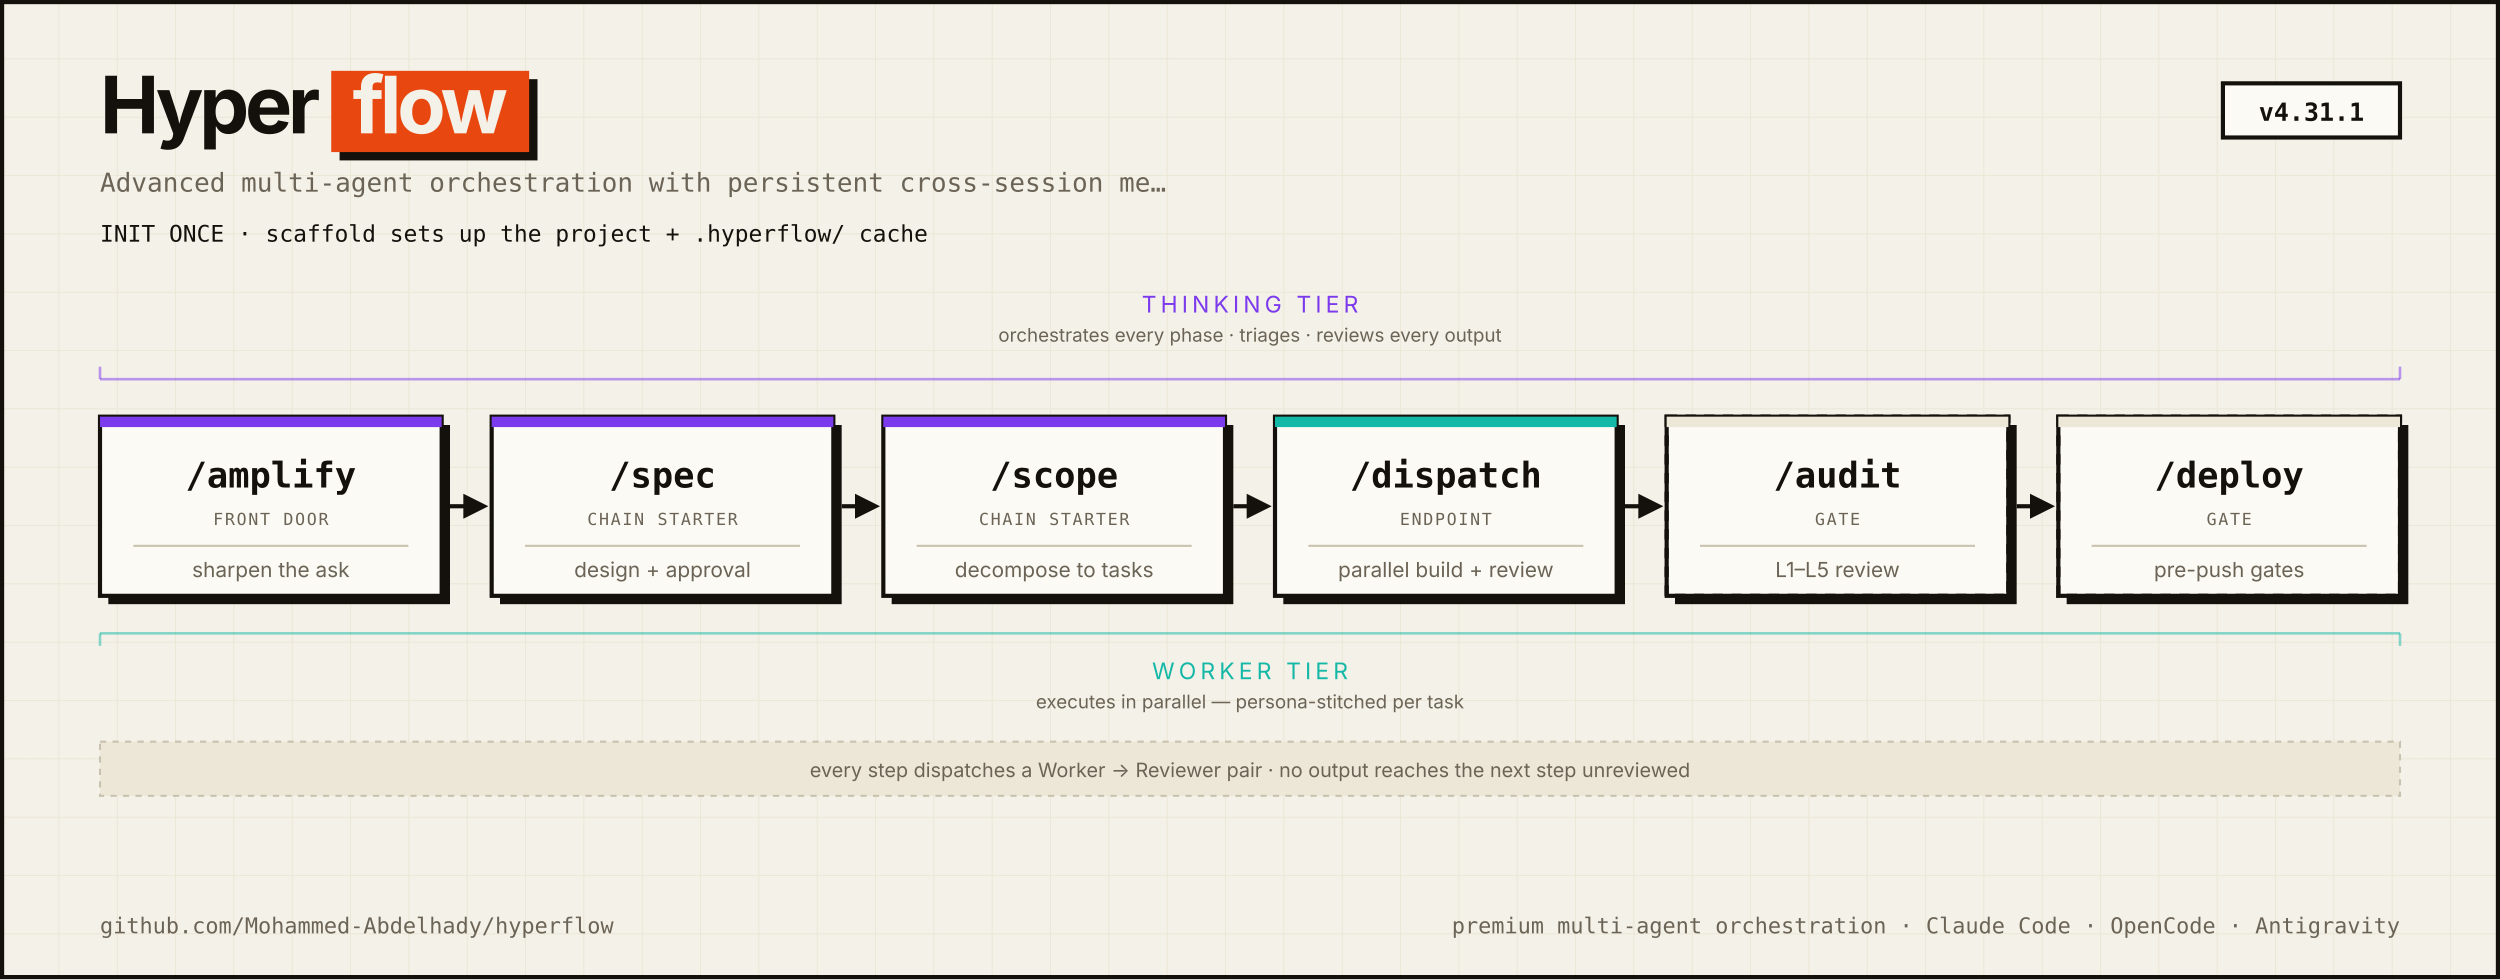
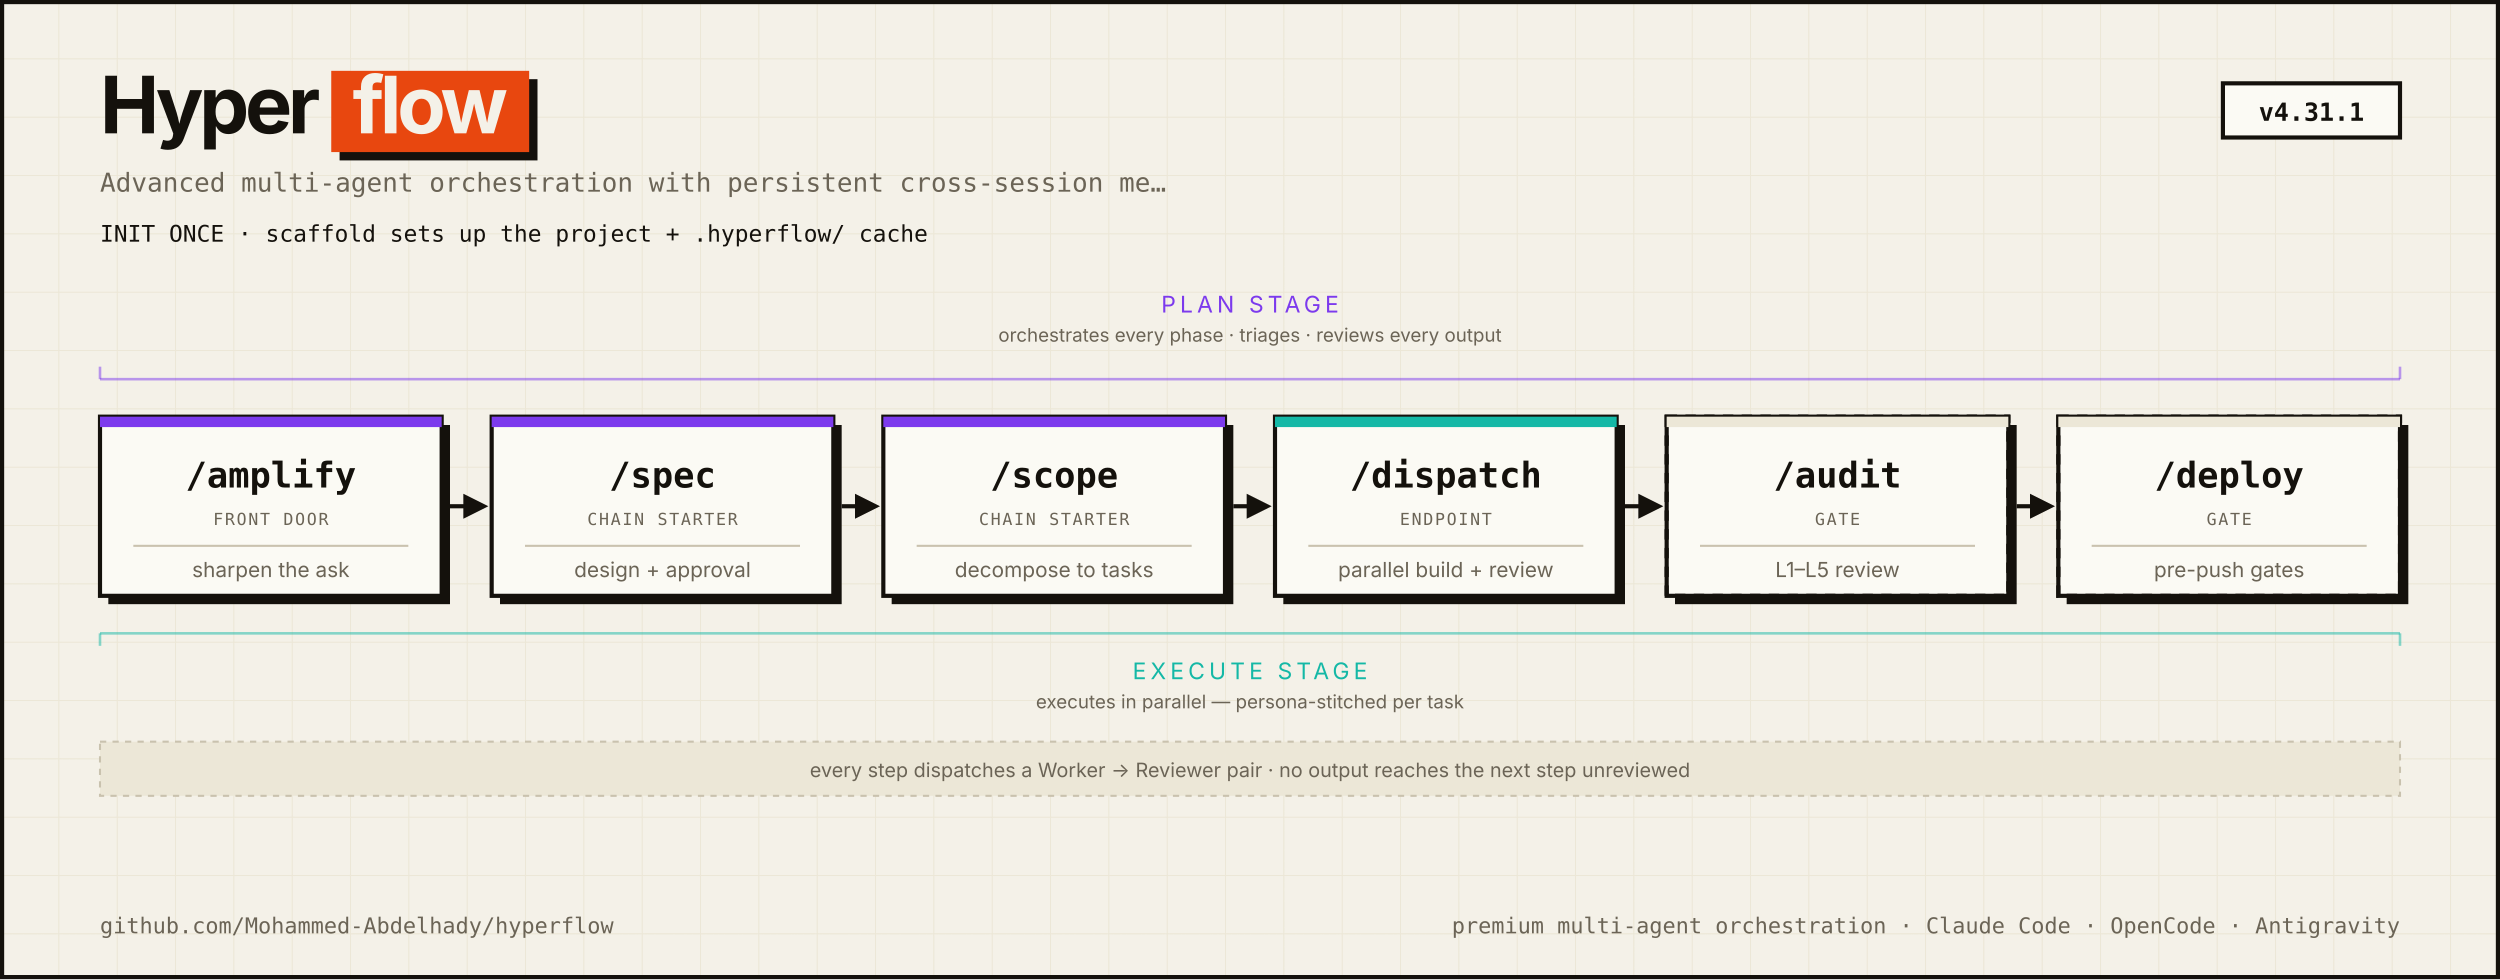
<svg xmlns="http://www.w3.org/2000/svg" viewBox="0 0 1200 470" width="1200" height="470" role="img" aria-labelledby="t d" font-family="'Space Grotesk', ui-sans-serif, -apple-system, BlinkMacSystemFont, system-ui, sans-serif">
  <defs>
    <pattern id="grid" width="28" height="28" patternUnits="userSpaceOnUse">
      <path d="M28 0 L0 0 0 28" fill="none" stroke="#ECE7D7" stroke-width="1" />
    </pattern>
    <marker id="arr" viewBox="0 0 10 10" refX="8" refY="5" markerWidth="6" markerHeight="6" orient="auto">
      <path d="M0,0 L10,5 L0,10 Z" fill="#14110C" />
    </marker>
  </defs>
  <rect x="0" y="0" width="1200" height="470" fill="#F4F1E8" />
  <rect x="0" y="0" width="1200" height="470" fill="url(#grid)" />
  <rect x="1" y="1" width="1198" height="468" fill="none" stroke="#14110C" stroke-width="2" />
  <text x="48" y="64" fill="#14110C" font-size="38" font-weight="700" text-anchor="start" letter-spacing="-2">Hyper</text>
  <rect x="163" y="38" width="95" height="39" fill="#14110C" />
  <rect x="159" y="34" width="95" height="39" fill="#E8470F" />
  <text x="206.5" y="64" fill="#F4F1E8" font-size="38" font-weight="700" text-anchor="middle" letter-spacing="-2">flow</text>
  <rect x="1067" y="40" width="85" height="26" fill="#FBFAF4" stroke="#14110C" stroke-width="2" />
  <text x="1109.5" y="58" fill="#14110C" font-size="12" font-weight="700" text-anchor="middle" font-family="'JetBrains Mono', ui-monospace, SFMono-Regular, Menlo, monospace">v4.31.1</text>
  <text x="48" y="92" fill="#6B6456" font-size="12.5" font-weight="400" text-anchor="start" font-family="'JetBrains Mono', ui-monospace, SFMono-Regular, Menlo, monospace">Advanced multi-agent orchestration with persistent cross-session me…</text>
  <text x="48" y="116" fill="#14110C" font-size="11" font-weight="400" text-anchor="start" font-family="'JetBrains Mono', ui-monospace, SFMono-Regular, Menlo, monospace">INIT ONCE  ·  scaffold sets up the project + .hyperflow/ cache</text>
-   <text x="600.0" y="150" fill="#7C3AED" font-size="11" font-weight="400" text-anchor="middle" letter-spacing="0.18em">THINKING TIER</text>
+   <text x="600.0" y="150" fill="#7C3AED" font-size="11" font-weight="400" text-anchor="middle" letter-spacing="0.18em">PLAN STAGE</text>
  <text x="600.0" y="164" fill="#6B6456" font-size="9" font-weight="400" text-anchor="middle">orchestrates every phase · triages · reviews every output</text>
  <line x1="48" y1="182" x2="1152" y2="182" stroke="#7C3AED" stroke-width="1.25" stroke-opacity="0.5" />
  <line x1="48" y1="182" x2="48" y2="176" stroke="#7C3AED" stroke-width="1.25" stroke-opacity="0.5" />
  <line x1="1152" y1="182" x2="1152" y2="176" stroke="#7C3AED" stroke-width="1.25" stroke-opacity="0.5" />
  <rect x="52.0" y="204" width="164" height="86" fill="#14110C" />
  <rect x="48.0" y="200" width="164" height="86" fill="#FBFAF4" stroke="#14110C" stroke-width="2" />
  <rect x="48.0" y="200" width="164" height="5" fill="#7C3AED" />
  <text x="130.0" y="234" fill="#14110C" font-size="17" font-weight="700" text-anchor="middle" font-family="'JetBrains Mono', ui-monospace, SFMono-Regular, Menlo, monospace">/amplify</text>
  <text x="130.0" y="252" fill="#6B6456" font-size="8" font-weight="400" text-anchor="middle" font-family="'JetBrains Mono', ui-monospace, SFMono-Regular, Menlo, monospace" letter-spacing="0.8">FRONT DOOR</text>
  <line x1="64.0" y1="262" x2="196.0" y2="262" stroke="#C9C2AE" stroke-width="1" />
  <text x="130.0" y="277" fill="#6B6456" font-size="10" font-weight="400" text-anchor="middle">sharpen the ask</text>
  <line x1="216.0" y1="243.0" x2="232.0" y2="243.0" stroke="#14110C" stroke-width="2" marker-end="url(#arr)" />
  <rect x="240.0" y="204" width="164" height="86" fill="#14110C" />
  <rect x="236.0" y="200" width="164" height="86" fill="#FBFAF4" stroke="#14110C" stroke-width="2" />
  <rect x="236.0" y="200" width="164" height="5" fill="#7C3AED" />
  <text x="318.0" y="234" fill="#14110C" font-size="17" font-weight="700" text-anchor="middle" font-family="'JetBrains Mono', ui-monospace, SFMono-Regular, Menlo, monospace">/spec</text>
  <text x="318.0" y="252" fill="#6B6456" font-size="8" font-weight="400" text-anchor="middle" font-family="'JetBrains Mono', ui-monospace, SFMono-Regular, Menlo, monospace" letter-spacing="0.8">CHAIN STARTER</text>
  <line x1="252.0" y1="262" x2="384.0" y2="262" stroke="#C9C2AE" stroke-width="1" />
  <text x="318.0" y="277" fill="#6B6456" font-size="10" font-weight="400" text-anchor="middle">design + approval</text>
  <line x1="404.0" y1="243.0" x2="420.0" y2="243.0" stroke="#14110C" stroke-width="2" marker-end="url(#arr)" />
  <rect x="428.0" y="204" width="164" height="86" fill="#14110C" />
  <rect x="424.0" y="200" width="164" height="86" fill="#FBFAF4" stroke="#14110C" stroke-width="2" />
  <rect x="424.0" y="200" width="164" height="5" fill="#7C3AED" />
  <text x="506.0" y="234" fill="#14110C" font-size="17" font-weight="700" text-anchor="middle" font-family="'JetBrains Mono', ui-monospace, SFMono-Regular, Menlo, monospace">/scope</text>
  <text x="506.0" y="252" fill="#6B6456" font-size="8" font-weight="400" text-anchor="middle" font-family="'JetBrains Mono', ui-monospace, SFMono-Regular, Menlo, monospace" letter-spacing="0.8">CHAIN STARTER</text>
  <line x1="440.0" y1="262" x2="572.0" y2="262" stroke="#C9C2AE" stroke-width="1" />
  <text x="506.0" y="277" fill="#6B6456" font-size="10" font-weight="400" text-anchor="middle">decompose to tasks</text>
  <line x1="592.0" y1="243.0" x2="608.0" y2="243.0" stroke="#14110C" stroke-width="2" marker-end="url(#arr)" />
  <rect x="616.0" y="204" width="164" height="86" fill="#14110C" />
  <rect x="612.0" y="200" width="164" height="86" fill="#FBFAF4" stroke="#14110C" stroke-width="2" />
  <rect x="612.0" y="200" width="164" height="5" fill="#14B8A6" />
  <text x="694.0" y="234" fill="#14110C" font-size="17" font-weight="700" text-anchor="middle" font-family="'JetBrains Mono', ui-monospace, SFMono-Regular, Menlo, monospace">/dispatch</text>
  <text x="694.0" y="252" fill="#6B6456" font-size="8" font-weight="400" text-anchor="middle" font-family="'JetBrains Mono', ui-monospace, SFMono-Regular, Menlo, monospace" letter-spacing="0.8">ENDPOINT</text>
  <line x1="628.0" y1="262" x2="760.0" y2="262" stroke="#C9C2AE" stroke-width="1" />
  <text x="694.0" y="277" fill="#6B6456" font-size="10" font-weight="400" text-anchor="middle">parallel build + review</text>
  <line x1="780.0" y1="243.0" x2="796.0" y2="243.0" stroke="#14110C" stroke-width="2" marker-end="url(#arr)" />
  <rect x="804.0" y="204" width="164" height="86" fill="#14110C" />
  <rect x="800.0" y="200" width="164" height="86" fill="#FBFAF4" stroke="#14110C" stroke-width="2" />
  <rect x="800.0" y="200" width="164" height="86" fill="none" stroke="#14110C" stroke-width="2" stroke-dasharray="5 4" />
  <rect x="800.0" y="200" width="164" height="5" fill="#ECE7D7" />
  <text x="882.0" y="234" fill="#14110C" font-size="17" font-weight="700" text-anchor="middle" font-family="'JetBrains Mono', ui-monospace, SFMono-Regular, Menlo, monospace">/audit</text>
  <text x="882.0" y="252" fill="#6B6456" font-size="8" font-weight="400" text-anchor="middle" font-family="'JetBrains Mono', ui-monospace, SFMono-Regular, Menlo, monospace" letter-spacing="0.8">GATE</text>
  <line x1="816.0" y1="262" x2="948.0" y2="262" stroke="#C9C2AE" stroke-width="1" />
  <text x="882.0" y="277" fill="#6B6456" font-size="10" font-weight="400" text-anchor="middle">L1–L5 review</text>
  <line x1="968.0" y1="243.0" x2="984.0" y2="243.0" stroke="#14110C" stroke-width="2" marker-end="url(#arr)" />
  <rect x="992.0" y="204" width="164" height="86" fill="#14110C" />
  <rect x="988.0" y="200" width="164" height="86" fill="#FBFAF4" stroke="#14110C" stroke-width="2" />
  <rect x="988.0" y="200" width="164" height="86" fill="none" stroke="#14110C" stroke-width="2" stroke-dasharray="5 4" />
  <rect x="988.0" y="200" width="164" height="5" fill="#ECE7D7" />
  <text x="1070.0" y="234" fill="#14110C" font-size="17" font-weight="700" text-anchor="middle" font-family="'JetBrains Mono', ui-monospace, SFMono-Regular, Menlo, monospace">/deploy</text>
  <text x="1070.0" y="252" fill="#6B6456" font-size="8" font-weight="400" text-anchor="middle" font-family="'JetBrains Mono', ui-monospace, SFMono-Regular, Menlo, monospace" letter-spacing="0.8">GATE</text>
  <line x1="1004.0" y1="262" x2="1136.0" y2="262" stroke="#C9C2AE" stroke-width="1" />
  <text x="1070.0" y="277" fill="#6B6456" font-size="10" font-weight="400" text-anchor="middle">pre-push gates</text>
  <line x1="48" y1="304" x2="1152" y2="304" stroke="#14B8A6" stroke-width="1.25" stroke-opacity="0.5" />
  <line x1="48" y1="304" x2="48" y2="310" stroke="#14B8A6" stroke-width="1.25" stroke-opacity="0.5" />
  <line x1="1152" y1="304" x2="1152" y2="310" stroke="#14B8A6" stroke-width="1.25" stroke-opacity="0.5" />
-   <text x="600.0" y="326" fill="#14B8A6" font-size="11" font-weight="400" text-anchor="middle" letter-spacing="0.18em">WORKER TIER</text>
+   <text x="600.0" y="326" fill="#14B8A6" font-size="11" font-weight="400" text-anchor="middle" letter-spacing="0.18em">EXECUTE STAGE</text>
  <text x="600.0" y="340" fill="#6B6456" font-size="9" font-weight="400" text-anchor="middle">executes in parallel — persona-stitched per task</text>
  <rect x="48" y="356" width="1104" height="26" fill="#ECE7D7" stroke="#C9C2AE" stroke-width="1" stroke-dasharray="3 3" />
  <text x="600.0" y="373" fill="#6B6456" font-size="9.5" font-weight="400" text-anchor="middle">every step dispatches a Worker → Reviewer pair · no output reaches the next step unreviewed</text>
  <text x="48" y="448" fill="#6B6456" font-size="10.5" font-weight="400" text-anchor="start" font-family="'JetBrains Mono', ui-monospace, SFMono-Regular, Menlo, monospace">github.com/Mohammed-Abdelhady/hyperflow</text>
  <text x="1152" y="448" fill="#6B6456" font-size="10.5" font-weight="400" text-anchor="end" font-family="'JetBrains Mono', ui-monospace, SFMono-Regular, Menlo, monospace">premium multi-agent orchestration · Claude Code · OpenCode · Antigravity</text>
</svg>
